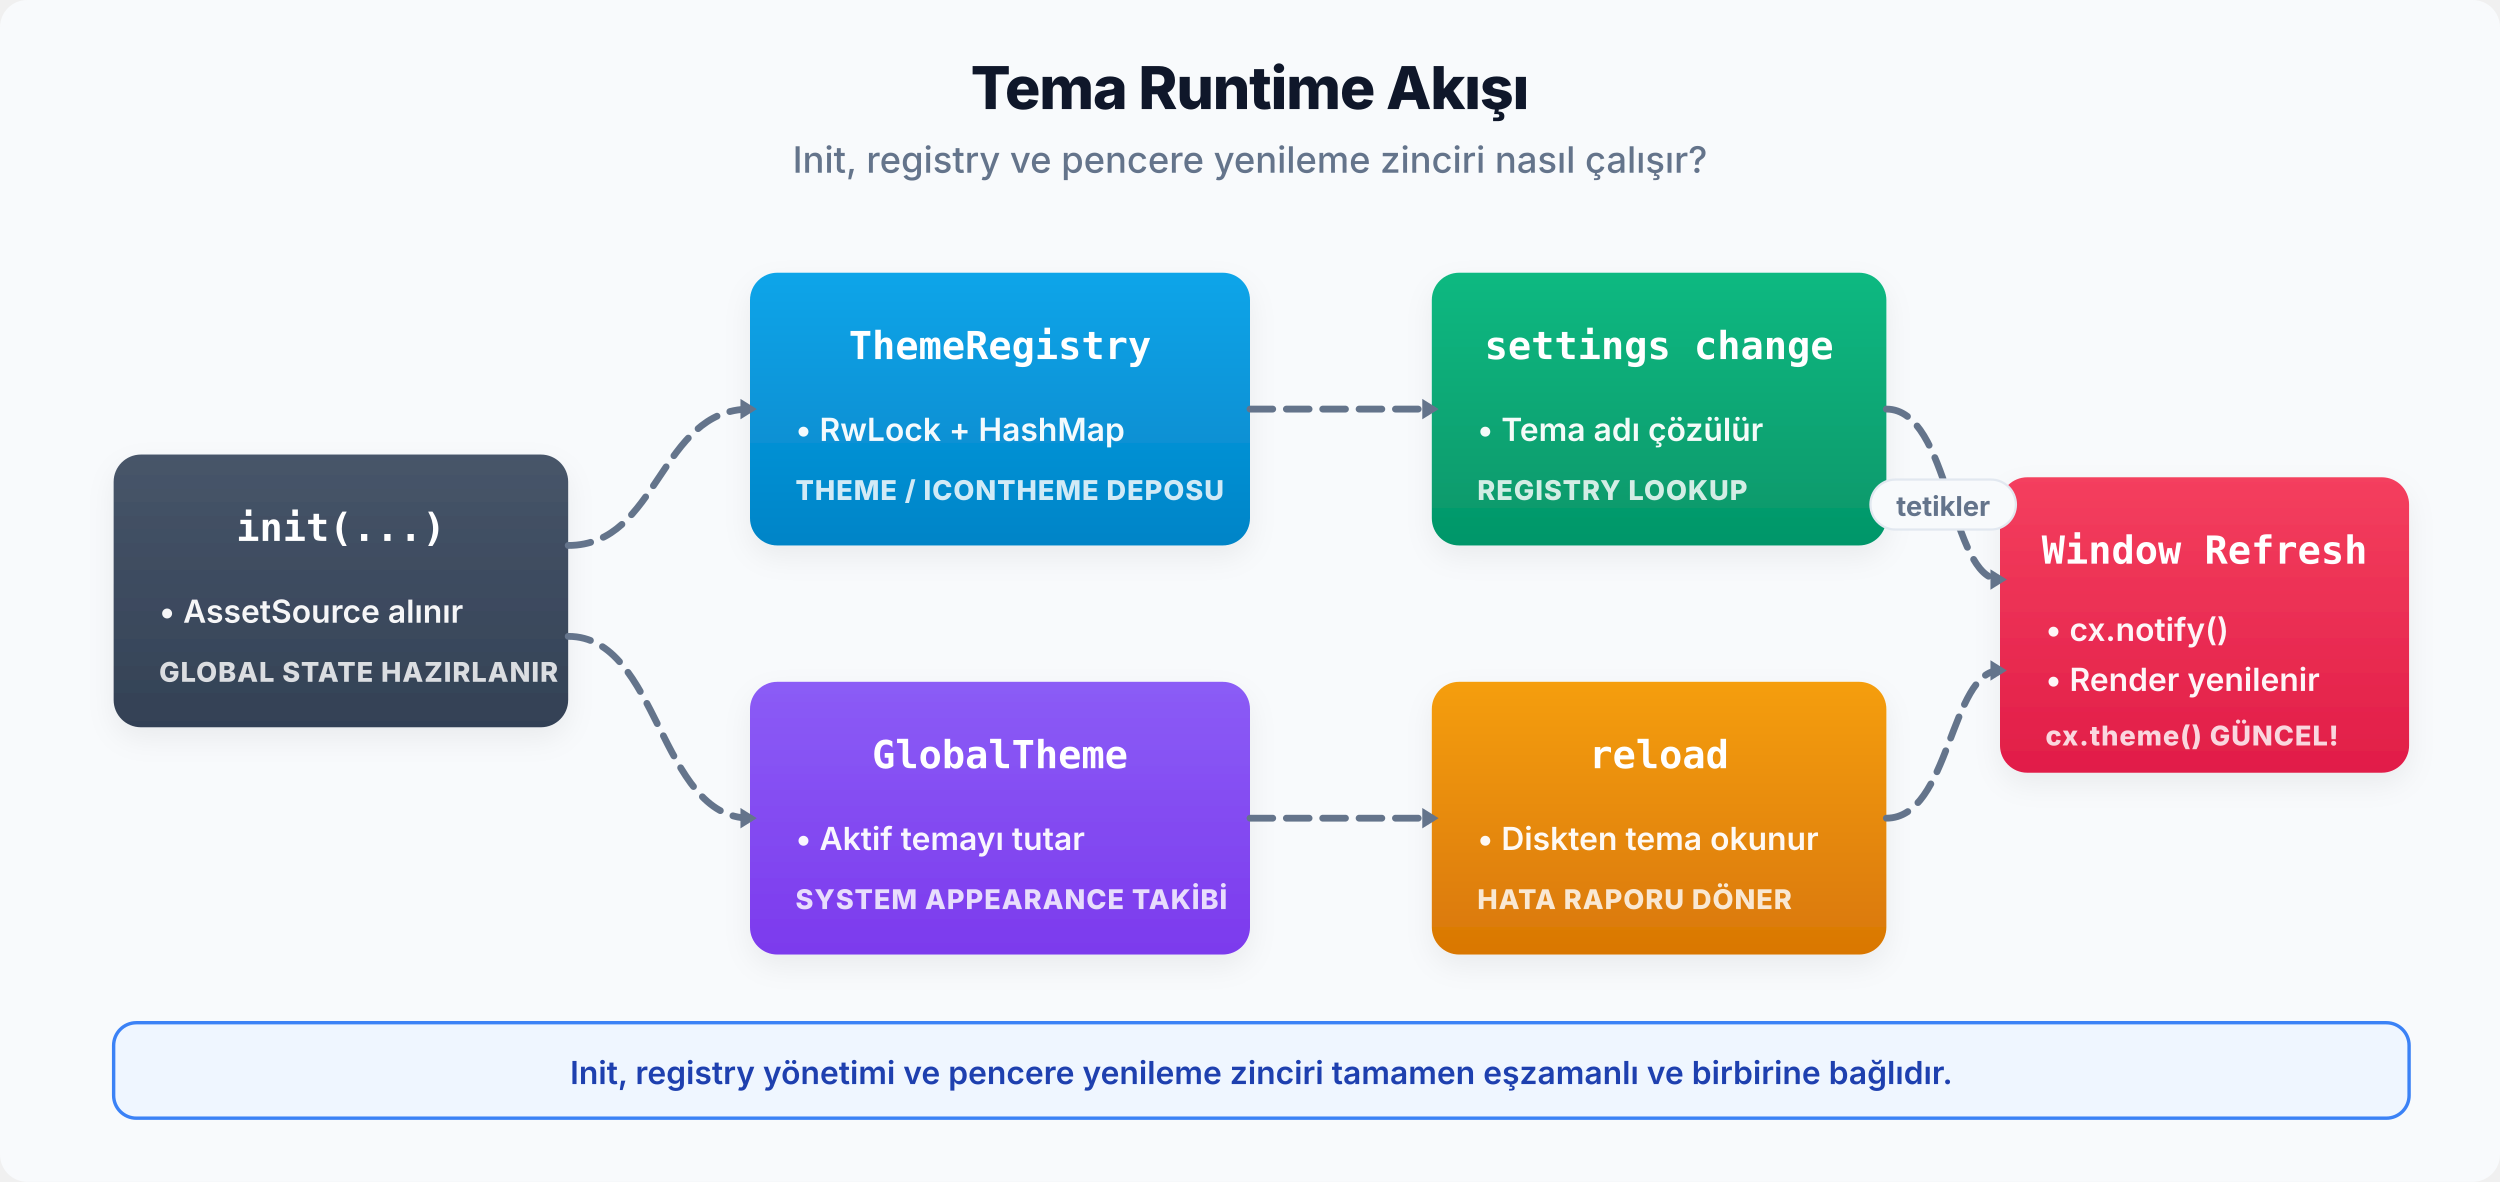
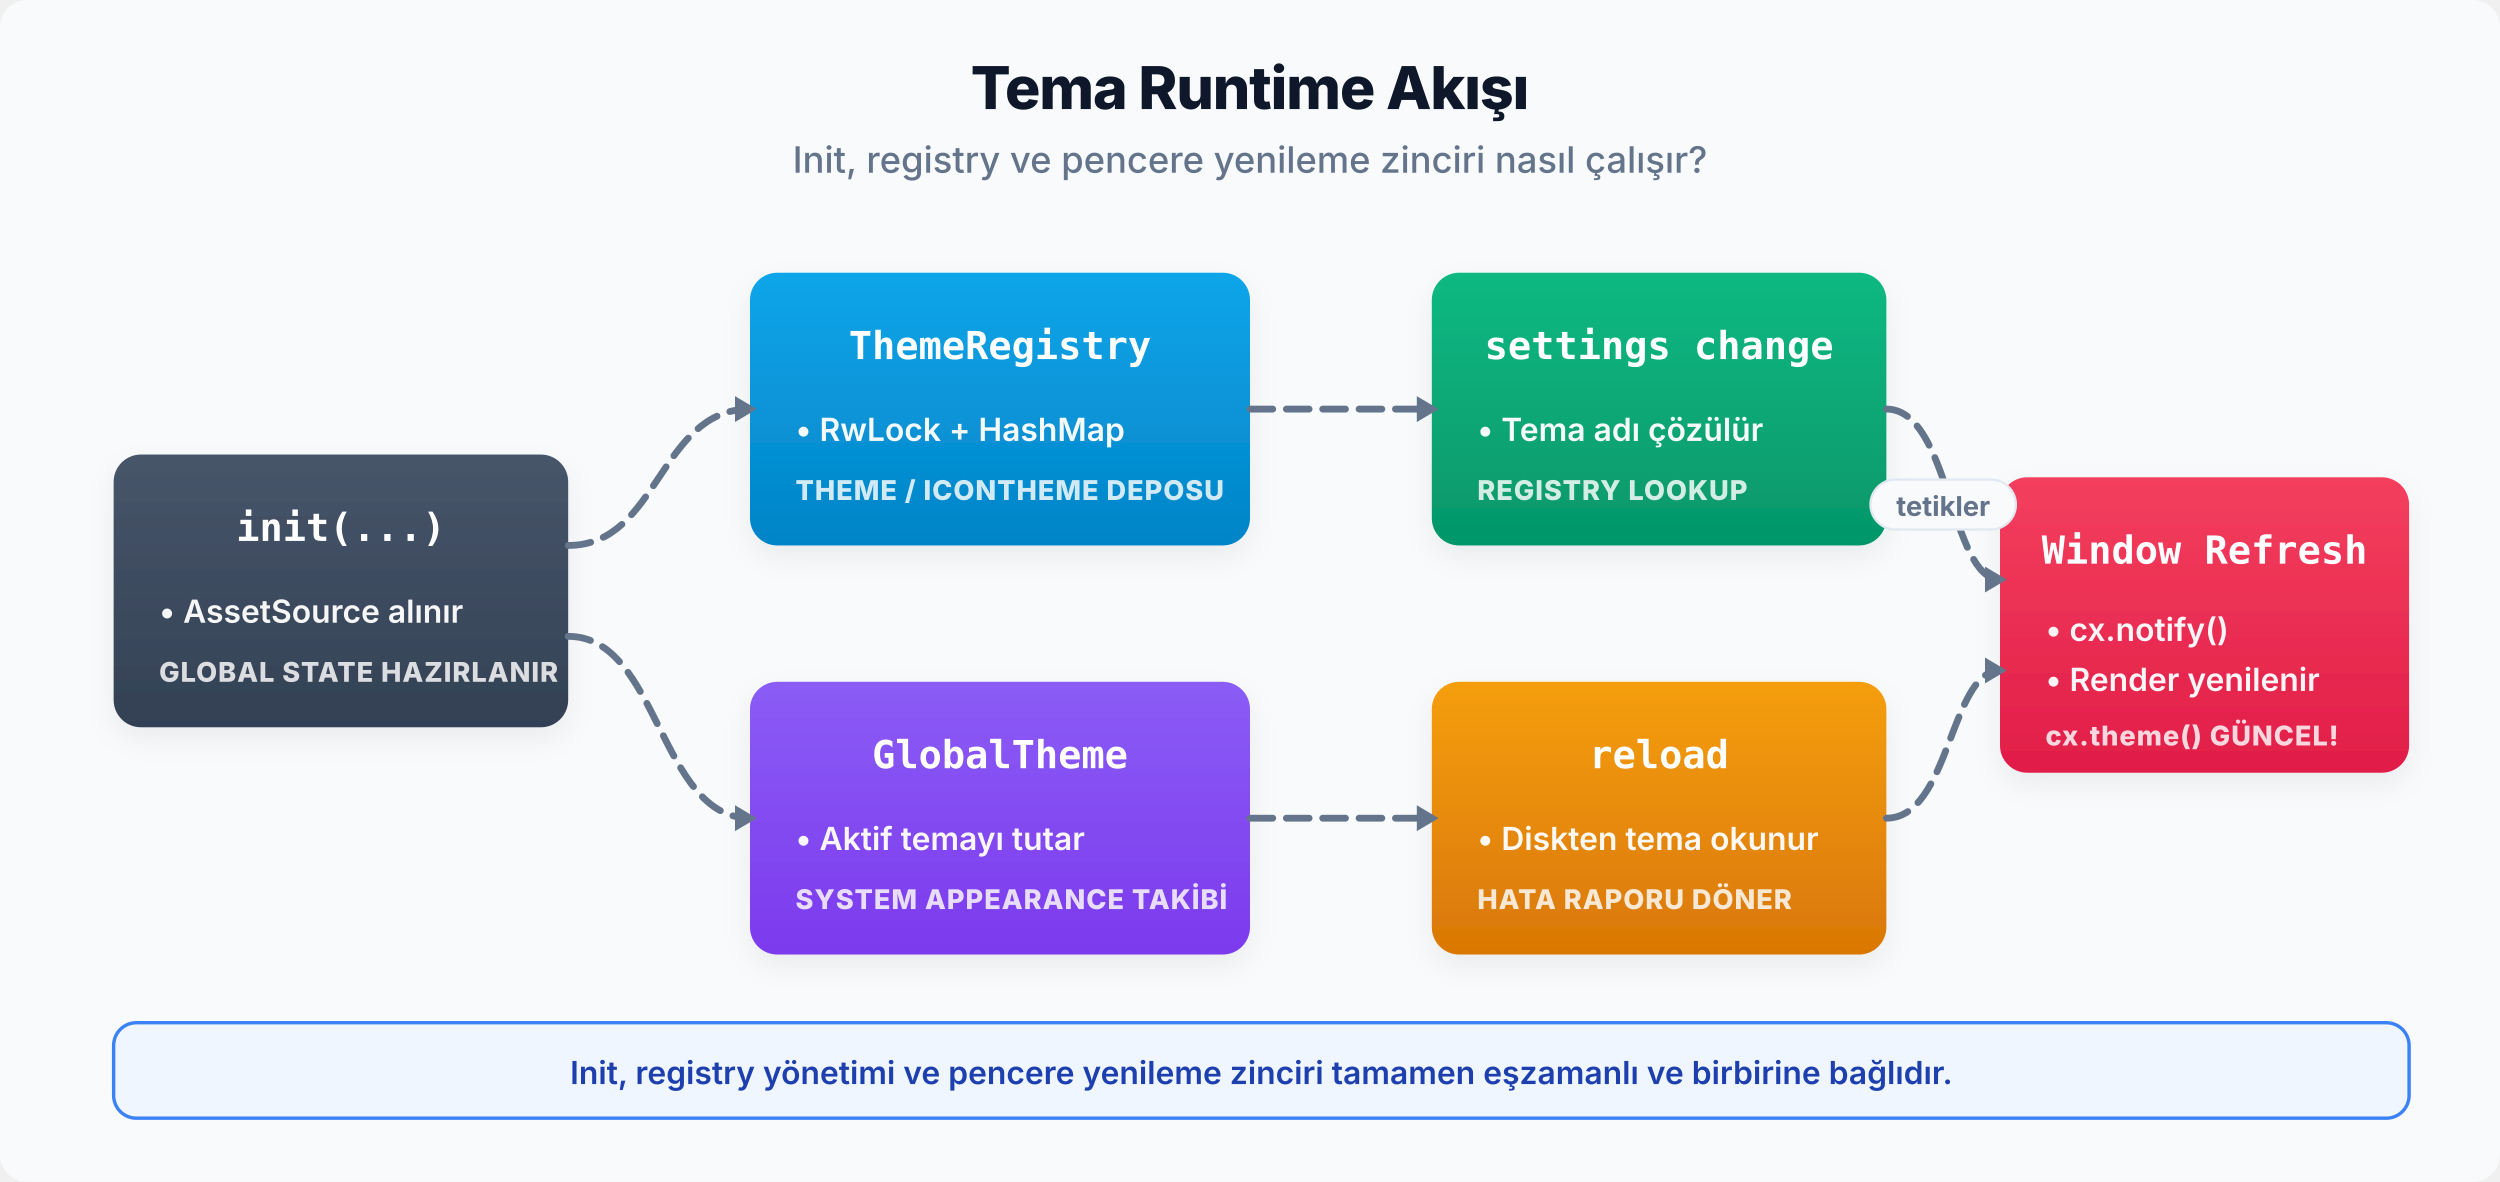
<svg xmlns="http://www.w3.org/2000/svg" viewBox="0 0 1100 520">
  <defs>
    <filter id="shadow" x="-20%" y="-20%" width="140%" height="140%">
      <feDropShadow dx="0" dy="5" stdDeviation="6" flood-color="#0f172a" flood-opacity="0.06" />
    </filter>
-     <marker id="arrow" viewBox="0 0 1 1" refX="0.4" refY="0" markerWidth="1" markerHeight="1" orient="auto-start-reverse" overflow="visible" preserveAspectRatio="xMidYMid">
-       <path d="M 1.4 0 L -1 1.5 L -1 -1.5 Z" fill="#64748b" />
+     <marker id="arrow" viewBox="0 0 1 1" refX="0.6" refY="0" markerWidth="1" markerHeight="1" orient="auto-start-reverse" overflow="visible" preserveAspectRatio="xMidYMid">
+       <path d="M 1.6 0 L -1.6 1.9 L -1.6 -1.9 Z" fill="#64748b" />
    </marker>
    <linearGradient id="g-slate" x1="0" y1="0" x2="0" y2="1">
      <stop offset="0" stop-color="#475569" />
      <stop offset="1" stop-color="#334155" />
    </linearGradient>
    <linearGradient id="g-sky" x1="0" y1="0" x2="0" y2="1">
      <stop offset="0" stop-color="#0ea5e9" />
      <stop offset="1" stop-color="#0284c7" />
    </linearGradient>
    <linearGradient id="g-violet" x1="0" y1="0" x2="0" y2="1">
      <stop offset="0" stop-color="#8b5cf6" />
      <stop offset="1" stop-color="#7c3aed" />
    </linearGradient>
    <linearGradient id="g-green" x1="0" y1="0" x2="0" y2="1">
      <stop offset="0" stop-color="#10b981" />
      <stop offset="1" stop-color="#059669" />
    </linearGradient>
    <linearGradient id="g-amber" x1="0" y1="0" x2="0" y2="1">
      <stop offset="0" stop-color="#f59e0b" />
      <stop offset="1" stop-color="#d97706" />
    </linearGradient>
    <linearGradient id="g-rose" x1="0" y1="0" x2="0" y2="1">
      <stop offset="0" stop-color="#f43f5e" />
      <stop offset="1" stop-color="#e11d48" />
    </linearGradient>
    <style>
      .bg { fill: #f8fafc; }
      .title { font: 800 26px system-ui, -apple-system, sans-serif; fill: #0f172a; letter-spacing: -0.5px; text-anchor: middle; }
      .sub { font: 500 16px system-ui, -apple-system, sans-serif; fill: #64748b; text-anchor: middle; }

      .api { font: 800 17px ui-monospace, SFMono-Regular, monospace; fill: #ffffff; text-anchor: middle; }
      .body { font: 600 14px system-ui, -apple-system, sans-serif; fill: #ffffff; opacity: 0.95; }
      .when { font: 800 12px system-ui, -apple-system, sans-serif; fill: #ffffff; opacity: 0.82; letter-spacing: 0.4px; }

      .arrow-line { stroke: #64748b; stroke-width: 3; fill: none; marker-end: url(#arrow); stroke-linecap: round; stroke-linejoin: round; }
      .card { filter: url(#shadow); }
      .foot-note { font: 600 14px system-ui, -apple-system, sans-serif; fill: #1e40af; text-anchor: middle; }
      .lbl { font: 700 12px system-ui, -apple-system, sans-serif; fill: #64748b; text-anchor: middle; }

      @keyframes flowdash {
        0%   { stroke-dashoffset: 32; }
        100% { stroke-dashoffset: 0; }
      }
      .flow {
        stroke-dasharray: 10 6;
        animation: flowdash 9s linear infinite;
      }
      @keyframes glowpulse {
        0%, 100% { opacity: 1; }
        50%      { opacity: 0.78; }
      }
      .pulse { animation: glowpulse 10s ease-in-out infinite; }
      @media (prefers-reduced-motion: reduce) {
        .flow { animation: none; }
        .pulse { animation: none; }
      }
    </style>
  </defs>
  <rect width="100%" height="100%" rx="12" class="bg" />
  <text x="550" y="48" class="title">Tema Runtime Akışı</text>
  <text x="550" y="76" class="sub">Init, registry ve pencere yenileme zinciri nasıl çalışır?</text>
  <g transform="translate(50, 200)">
    <rect width="200" height="120" rx="12" fill="url(#g-slate)" class="card" />
    <text x="100" y="38" class="api">init(...)</text>
    <text x="20" y="74" class="body">• AssetSource alınır</text>
    <text x="20" y="100" class="when">GLOBAL STATE HAZIRLANIR</text>
  </g>
  <g transform="translate(330, 120)">
    <rect width="220" height="120" rx="12" fill="url(#g-sky)" class="card" />
    <text x="110" y="38" class="api">ThemeRegistry</text>
    <text x="20" y="74" class="body">• RwLock + HashMap</text>
    <text x="20" y="100" class="when">THEME / ICONTHEME DEPOSU</text>
  </g>
  <g transform="translate(330, 300)">
    <rect width="220" height="120" rx="12" fill="url(#g-violet)" class="card" />
    <text x="110" y="38" class="api">GlobalTheme</text>
    <text x="20" y="74" class="body">• Aktif temayı tutar</text>
    <text x="20" y="100" class="when">SYSTEM APPEARANCE TAKİBİ</text>
  </g>
  <g transform="translate(630, 120)">
    <rect width="200" height="120" rx="12" fill="url(#g-green)" class="card" />
    <text x="100" y="38" class="api">settings change</text>
    <text x="20" y="74" class="body">• Tema adı çözülür</text>
    <text x="20" y="100" class="when">REGISTRY LOOKUP</text>
  </g>
  <g transform="translate(630, 300)">
    <rect width="200" height="120" rx="12" fill="url(#g-amber)" class="card" />
    <text x="100" y="38" class="api">reload</text>
    <text x="20" y="74" class="body">• Diskten tema okunur</text>
    <text x="20" y="100" class="when">HATA RAPORU DÖNER</text>
  </g>
  <g transform="translate(880, 210)">
    <rect width="180" height="130" rx="12" fill="url(#g-rose)" class="card pulse" />
    <text x="90" y="38" class="api">Window Refresh</text>
    <text x="20" y="72" class="body">• cx.notify()</text>
    <text x="20" y="94" class="body">• Render yenilenir</text>
    <text x="20" y="118" class="when">cx.theme() GÜNCEL!</text>
  </g>
  <path d="M 250 240 C 290 240 290 180 330 180" class="arrow-line flow" />
  <path d="M 250 280 C 290 280 290 360 330 360" class="arrow-line flow" />
  <path d="M 550 180 H 630" class="arrow-line flow" />
  <path d="M 550 360 H 630" class="arrow-line flow" />
  <path d="M 830 180 C 858 180 858 255 880 255" class="arrow-line flow" />
  <path d="M 830 360 C 858 360 858 295 880 295" class="arrow-line flow" />
  <g transform="translate(855, 226)">
    <rect x="-32" y="-15" width="64" height="22" rx="11" fill="#f8fafc" stroke="#e2e8f0" stroke-width="1" />
    <text x="0" y="1" class="lbl">tetikler</text>
  </g>
  <g transform="translate(50, 450)">
    <rect width="1010" height="42" rx="10" fill="#eff6ff" stroke="#3b82f6" stroke-width="1.5" />
    <text x="505" y="27" class="foot-note">Init, registry yönetimi ve pencere yenileme zinciri tamamen eşzamanlı ve birbirine bağlıdır.</text>
  </g>
</svg>
